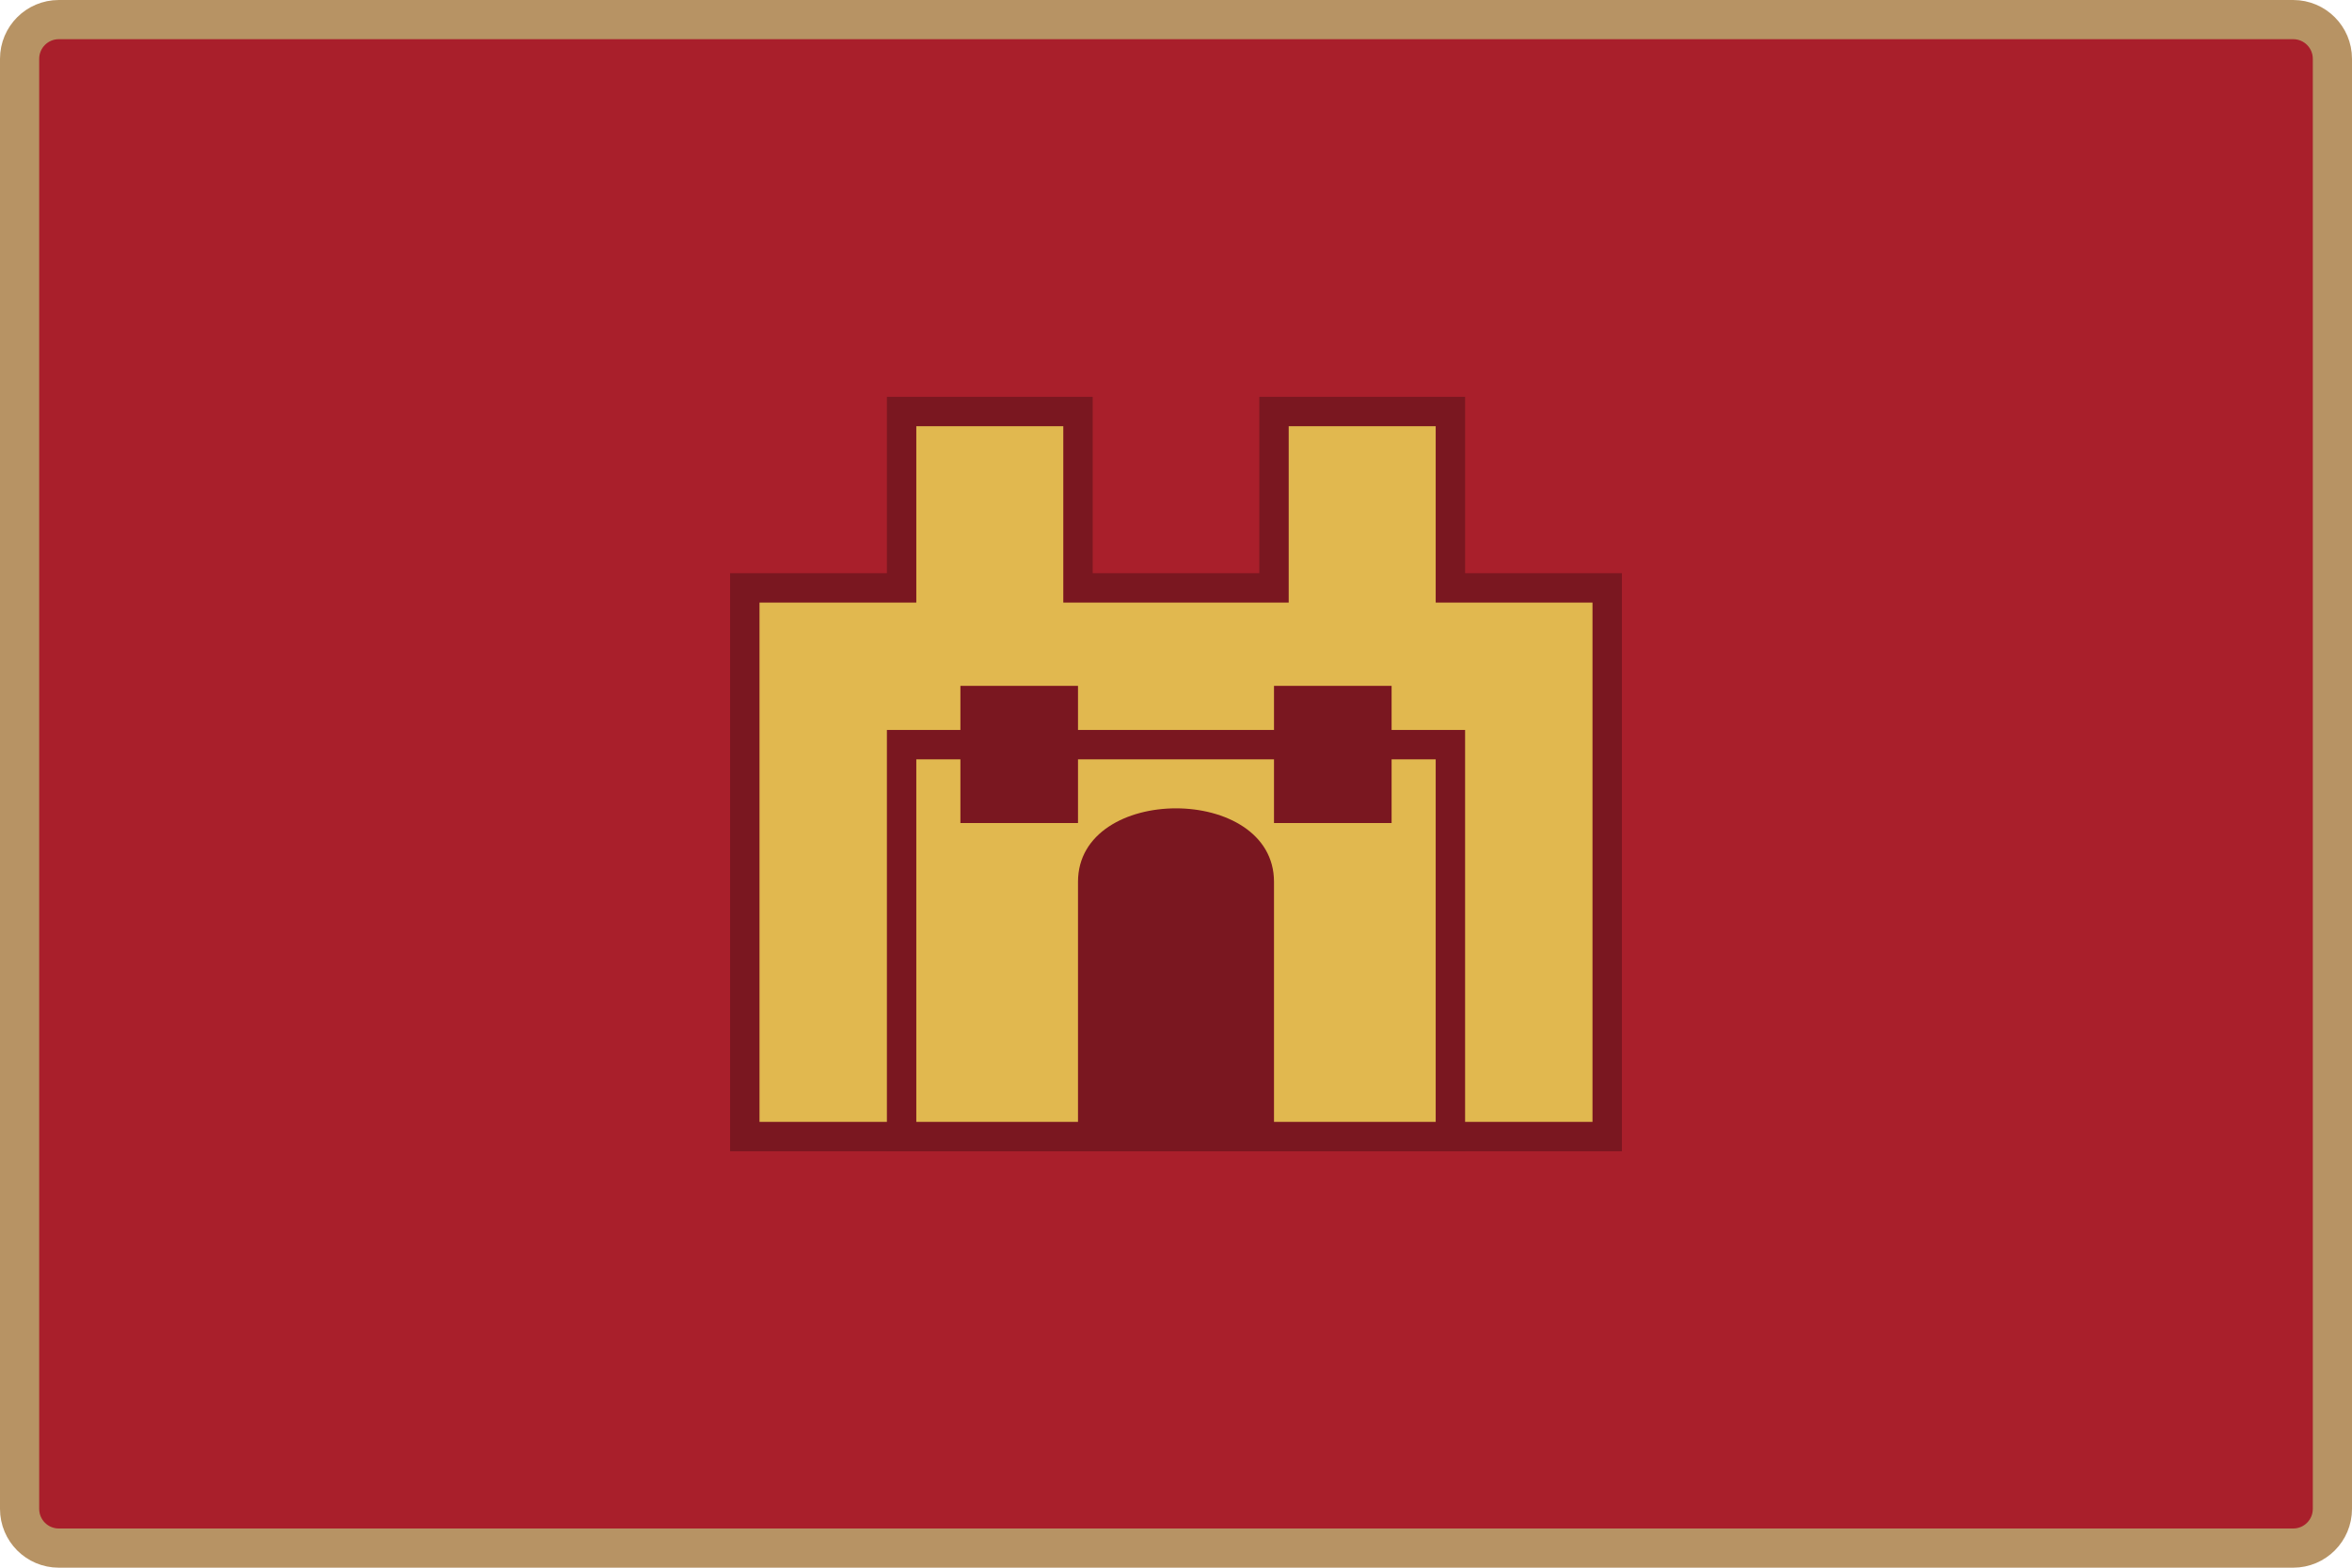
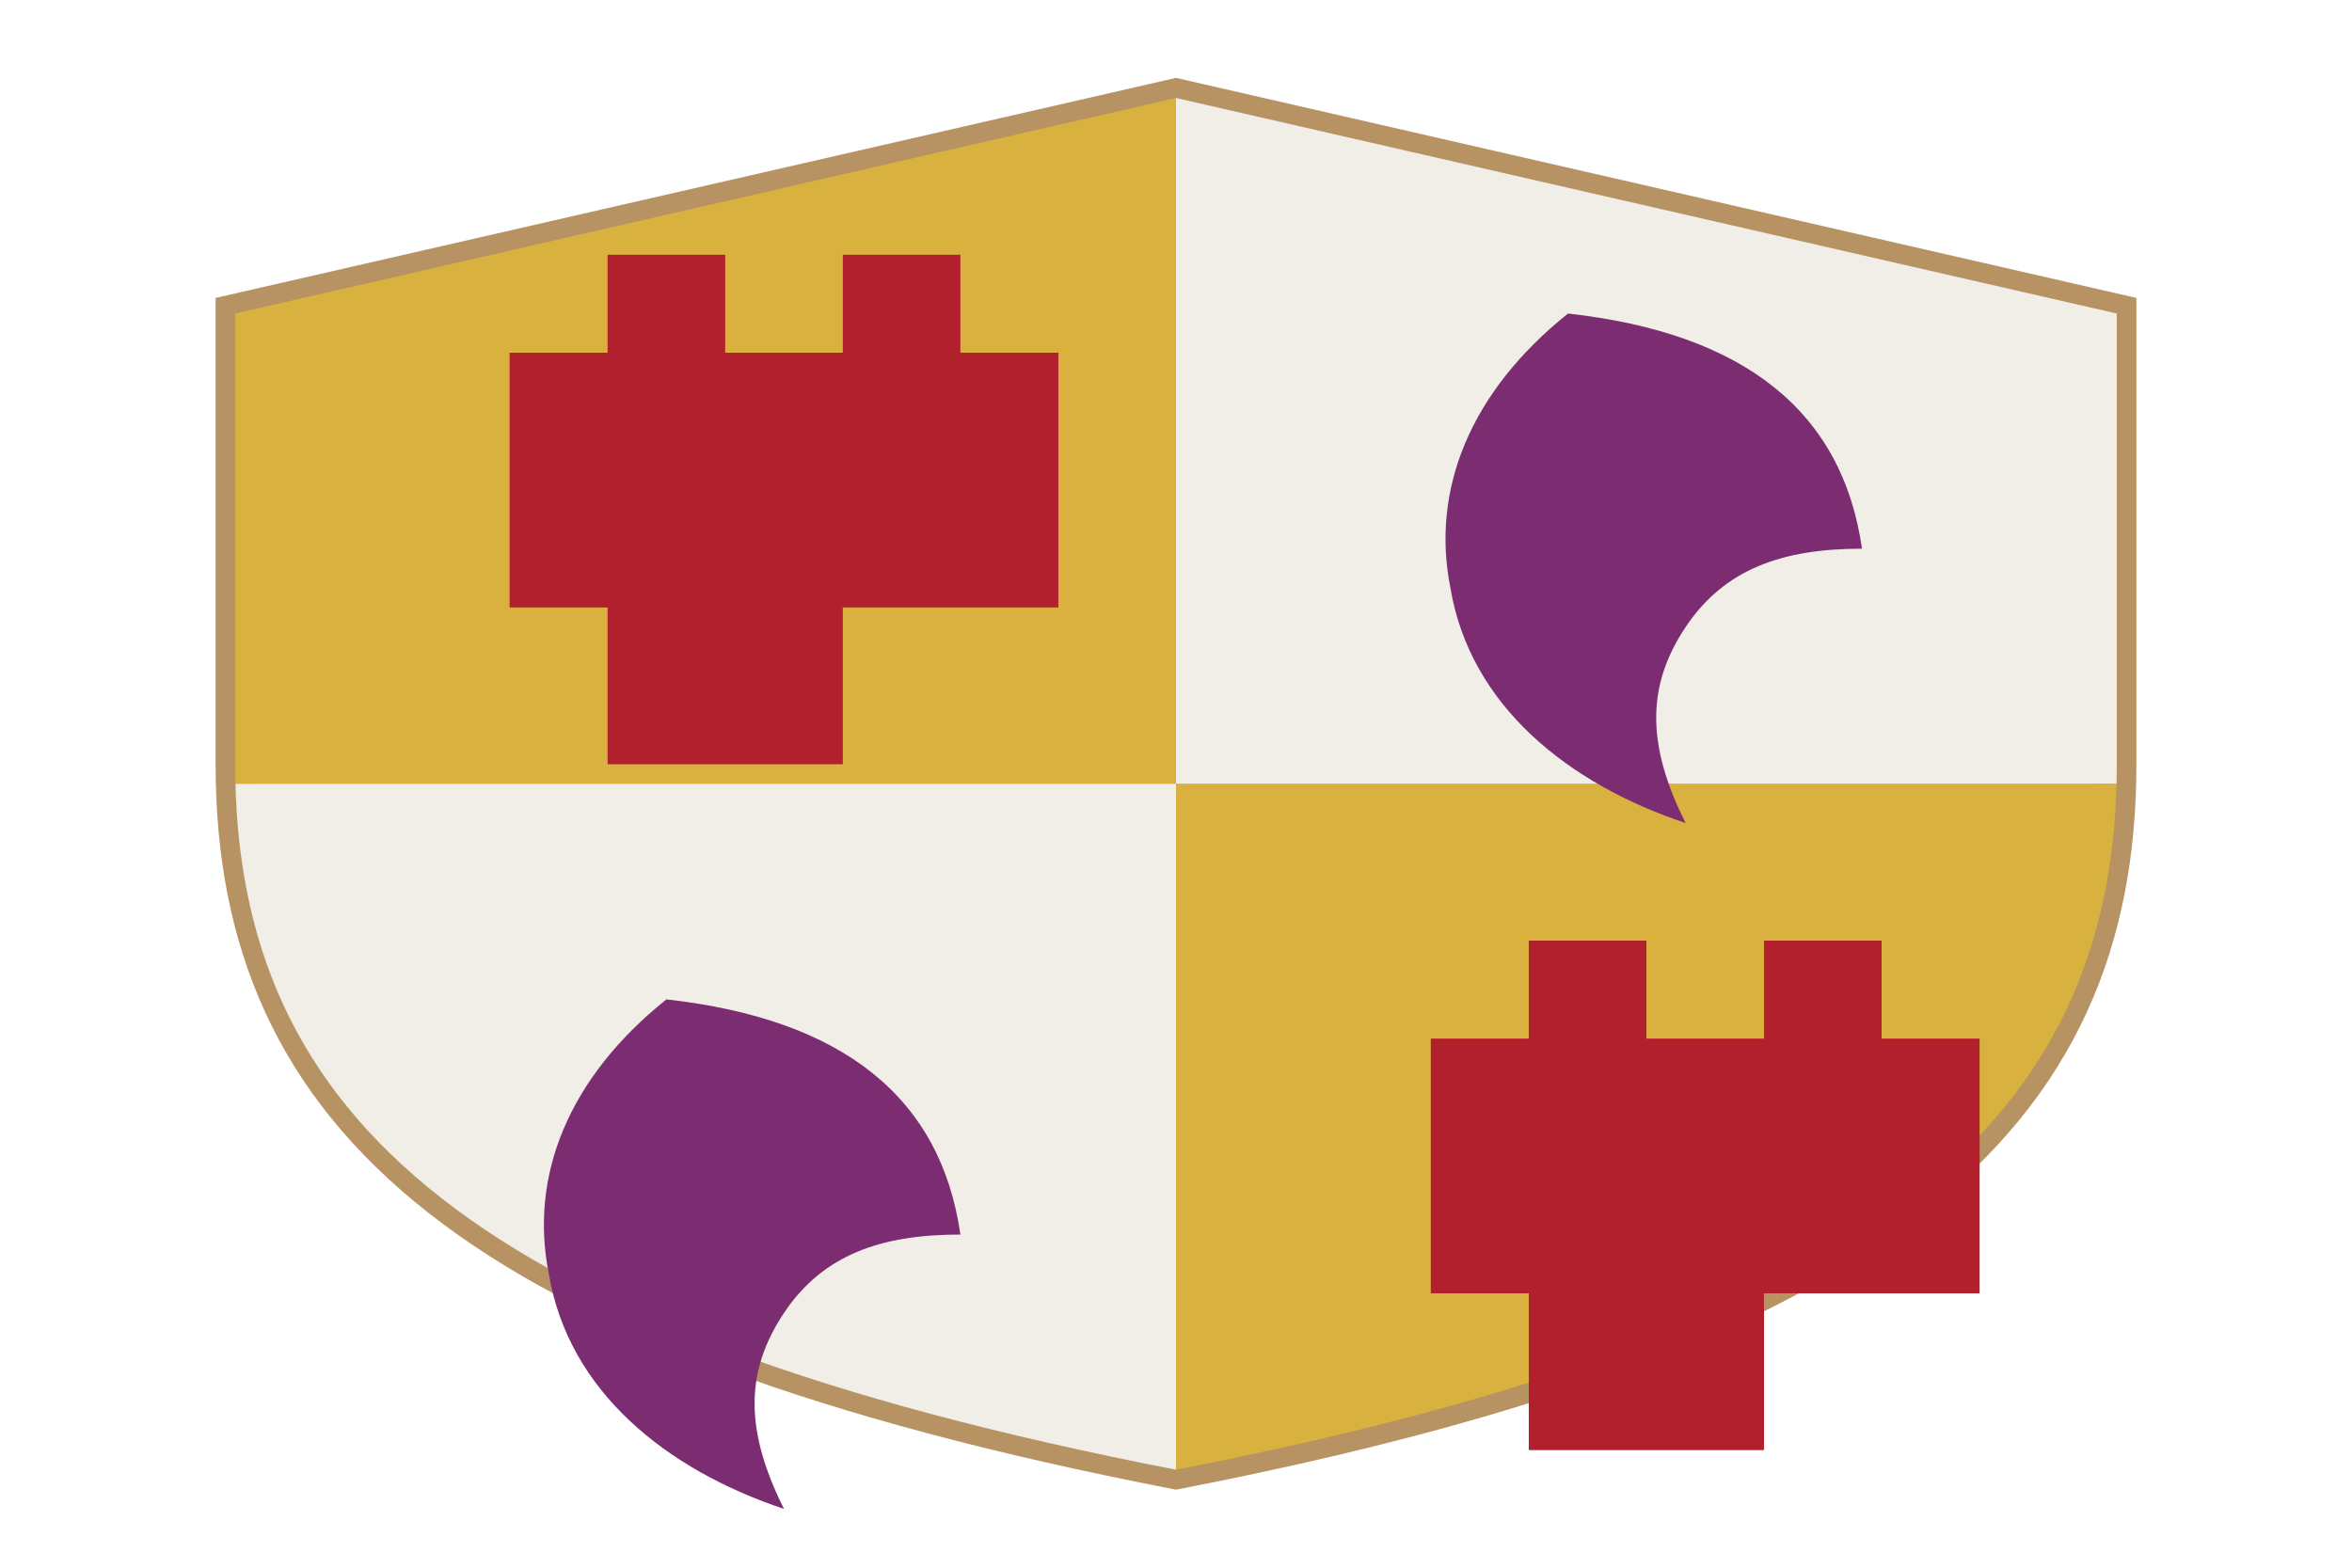
<svg xmlns="http://www.w3.org/2000/svg" viewBox="0 0 120 80">
-   <rect x="1" y="1" width="118" height="78" rx="2" fill="#a91f2b" stroke="#b79364" stroke-width="2" />
-   <g fill="#e1b84f" stroke="#7a1720" stroke-width="1.5">
-     <path d="M38 58V30h8v-9h9v9h10v-9h9v9h8v28z" />
-     <rect x="46" y="38" width="28" height="20" />
+   <defs>
+     <clipPath id="s">
+       <path d="M60 5 108 16v23c0 18-12 29-48 36C24 68 12 57 12 39V16Z" />
+     </clipPath>
+   </defs>
+   <path d="M60 5 108 16v23c0 18-12 29-48 36C24 68 12 57 12 39V16Z" fill="#d9b13f" stroke="#b79364" stroke-width="2" />
+   <g clip-path="url(#s)">
+     <rect x="12" y="5" width="48" height="35" fill="#d9b13f" />
+     <rect x="60" y="5" width="48" height="35" fill="#f1eee7" />
+     <rect x="12" y="40" width="48" height="35" fill="#f1eee7" />
+     <rect x="60" y="40" width="48" height="35" fill="#d9b13f" />
  </g>
-   <path d="M55 58V45c0-5 10-5 10 0v13" fill="#7a1720" />
-   <rect x="49" y="35" width="6" height="7" fill="#7a1720" />
-   <rect x="65" y="35" width="6" height="7" fill="#7a1720" />
+   <g fill="#b3202d">
+     <path d="M26 31V18h5v-5h6v5h6v-5h6v5h5v13H43v8H31v-8Z" />
+     <path d="M73 66V53h5v-5h6v5h6v-5h6v5h5v13H90v8H78v-8Z" />
+   </g>
+   <g fill="#7c2d72">
+     <path d="M80 16c-5 4-7 9-6 14 1 6 6 10 12 12-2-4-2-7 0-10 2-3 5-4 9-4-1-7-6-11-15-12Z" />
+     <path d="M34 51c-5 4-7 9-6 14 1 6 6 10 12 12-2-4-2-7 0-10 2-3 5-4 9-4-1-7-6-11-15-12Z" />
+   </g>
</svg>
